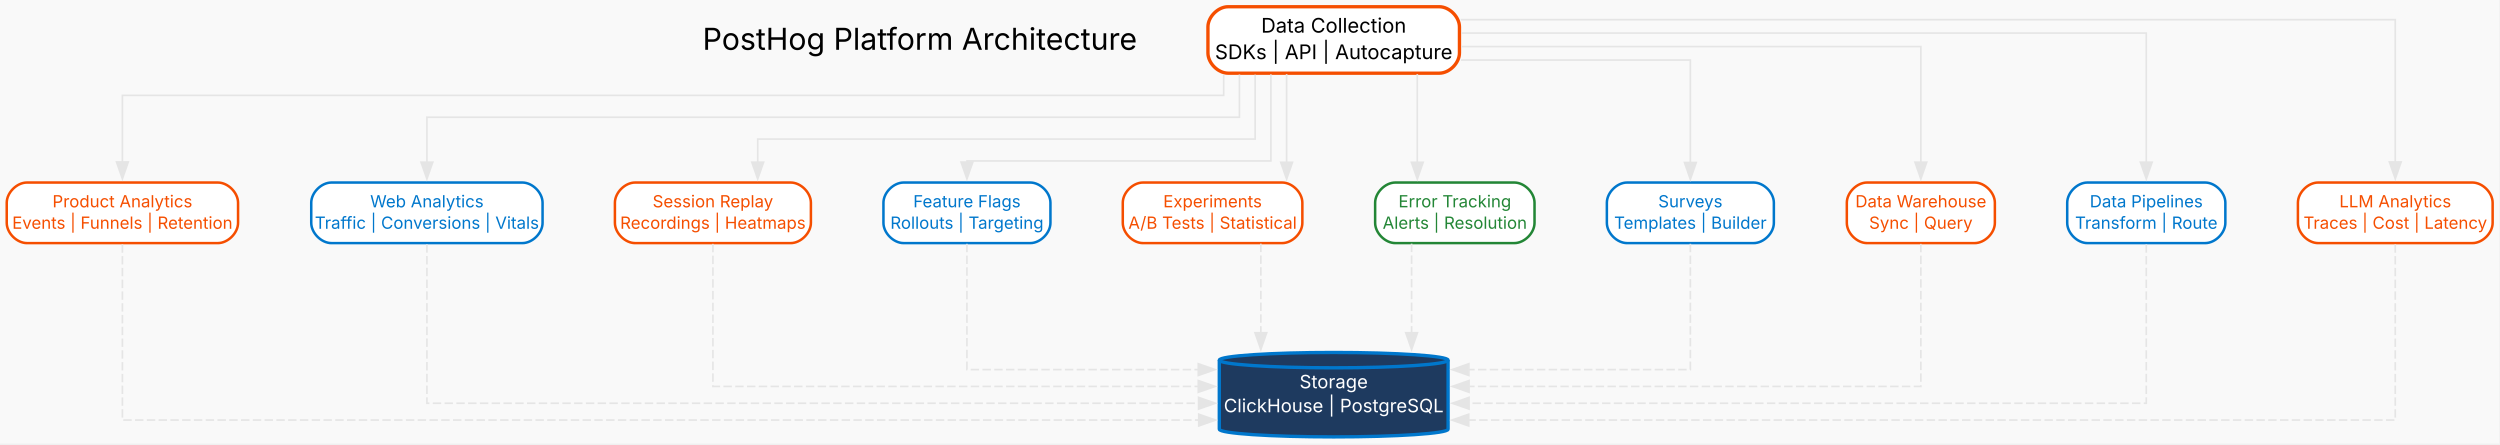
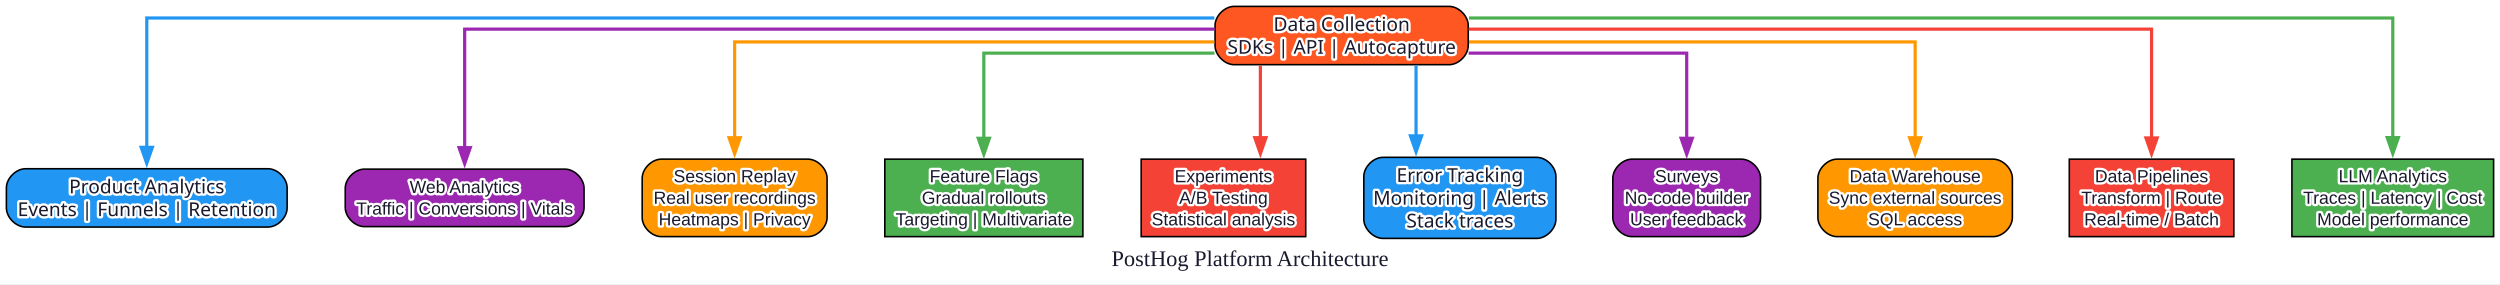
- <svg xmlns="http://www.w3.org/2000/svg" width="1486pt" height="264pt" viewBox="0.00 0.00 1486.00 264.00">
-   <g id="graph0" class="graph" transform="scale(1 1) rotate(0) translate(4 259.69)">
-     <polygon fill="#f9f9f9" stroke="none" points="-4,4 -4,-259.69 1481.62,-259.69 1481.62,4 -4,4" />
+ <svg xmlns="http://www.w3.org/2000/svg" width="1565pt" height="178pt" viewBox="0.00 0.00 1565.00 178.00">
+   <style>
+ 
+ text { paint-order: stroke; stroke: #ffffff; stroke-width: 3px; stroke-linejoin: round; fill: #1a1a2e; }
+ </style>
+   <g id="graph0" class="graph" transform="scale(1 1) rotate(0) translate(4 173.75)">
+     <polygon fill="white" stroke="none" points="-4,4 -4,-173.75 1561,-173.75 1561,4 -4,4" />
+     <text xml:space="preserve" text-anchor="middle" x="778.5" y="-7.2" font-family="Times New Roman,serif" font-size="14.00">PostHog Platform Architecture</text>
    <g id="node1" class="node">
-       <text xml:space="preserve" text-anchor="middle" x="542.75" y="-230.09" font-family="Inter" font-size="18.00" fill="#000000">PostHog Platform Architecture</text>
+       <path fill="#ff5722" stroke="black" d="M903.12,-169.75C903.12,-169.75 768.62,-169.75 768.62,-169.75 762.62,-169.75 756.62,-163.75 756.62,-157.75 756.62,-157.75 756.62,-145.25 756.62,-145.25 756.62,-139.25 762.62,-133.25 768.62,-133.25 768.62,-133.25 903.12,-133.25 903.12,-133.25 909.12,-133.25 915.12,-139.25 915.12,-145.25 915.12,-145.25 915.12,-157.75 915.12,-157.75 915.12,-163.75 909.12,-169.75 903.12,-169.75" />
+       <text xml:space="preserve" text-anchor="middle" x="835.88" y="-154.35" font-family="Arial Bold" font-size="12.00" fill="white">Data Collection</text>
+       <text xml:space="preserve" text-anchor="middle" x="835.88" y="-140.1" font-family="Arial Bold" font-size="12.00" fill="white">SDKs | API | Autocapture</text>
    </g>
    <g id="node2" class="node">
-       <path fill="#ffffff" stroke="#f54e00" stroke-width="2" d="M851.5,-255.69C851.5,-255.69 726,-255.69 726,-255.69 720,-255.69 714,-249.69 714,-243.69 714,-243.69 714,-228.19 714,-228.19 714,-222.19 720,-216.19 726,-216.19 726,-216.19 851.5,-216.19 851.5,-216.19 857.5,-216.19 863.5,-222.19 863.5,-228.19 863.5,-228.19 863.5,-243.69 863.5,-243.69 863.5,-249.69 857.5,-255.69 851.5,-255.69" />
-       <text xml:space="preserve" text-anchor="middle" x="788.75" y="-240.29" font-family="Inter" font-size="12.00" fill="#000000">Data Collection</text>
-       <text xml:space="preserve" text-anchor="middle" x="788.75" y="-224.54" font-family="Inter" font-size="12.00" fill="#000000">SDKs | API | Autocapture</text>
+       <path fill="#2196f3" stroke="black" d="M163.75,-68.12C163.75,-68.12 12,-68.12 12,-68.12 6,-68.12 0,-62.12 0,-56.12 0,-56.12 0,-43.62 0,-43.62 0,-37.62 6,-31.62 12,-31.62 12,-31.62 163.75,-31.62 163.75,-31.62 169.75,-31.62 175.75,-37.62 175.75,-43.62 175.75,-43.62 175.75,-56.12 175.75,-56.12 175.75,-62.12 169.75,-68.12 163.75,-68.12" />
+       <text xml:space="preserve" text-anchor="middle" x="87.88" y="-52.73" font-family="Arial Bold" font-size="12.00" fill="white">Product Analytics</text>
+       <text xml:space="preserve" text-anchor="middle" x="87.88" y="-38.48" font-family="Arial Bold" font-size="12.00" fill="white">Events | Funnels | Retention</text>
+     </g>
+     <g id="edge1" class="edge">
+       <path fill="none" stroke="#2196f3" stroke-width="2" d="M756.18,-162.5C563.44,-162.5 87.88,-162.5 87.88,-162.5 87.88,-162.5 87.88,-81.5 87.88,-81.5" />
+       <polygon fill="#2196f3" stroke="#2196f3" stroke-width="2" points="91.38,-81.5 87.88,-71.5 84.38,-81.5 91.38,-81.5" />
    </g>
    <g id="node3" class="node">
-       <path fill="#ffffff" stroke="#f54e00" stroke-width="1.5" d="M125.5,-151.19C125.5,-151.19 12,-151.19 12,-151.19 6,-151.19 0,-145.19 0,-139.19 0,-139.19 0,-127.19 0,-127.19 0,-121.19 6,-115.19 12,-115.19 12,-115.19 125.5,-115.19 125.5,-115.19 131.5,-115.19 137.5,-121.19 137.5,-127.19 137.5,-127.19 137.5,-139.19 137.5,-139.19 137.5,-145.19 131.5,-151.19 125.5,-151.19" />
-       <text xml:space="preserve" text-anchor="middle" x="68.75" y="-136.44" font-family="Inter" font-size="10.00" fill="#f54e00">Product Analytics</text>
-       <text xml:space="preserve" text-anchor="middle" x="68.75" y="-123.69" font-family="Inter" font-size="10.00" fill="#f54e00">Events | Funnels | Retention</text>
+       <path fill="#9c27b0" stroke="black" d="M349.62,-67.88C349.62,-67.88 224.12,-67.88 224.12,-67.88 218.12,-67.88 212.12,-61.88 212.12,-55.88 212.12,-55.88 212.12,-43.88 212.12,-43.88 212.12,-37.88 218.12,-31.88 224.12,-31.88 224.12,-31.88 349.62,-31.88 349.62,-31.88 355.62,-31.88 361.62,-37.88 361.62,-43.88 361.62,-43.88 361.62,-55.88 361.62,-55.88 361.62,-61.88 355.62,-67.88 349.62,-67.88" />
+       <text xml:space="preserve" text-anchor="middle" x="286.88" y="-52.92" font-family="Arial" font-size="11.00" fill="white">Web Analytics</text>
+       <text xml:space="preserve" text-anchor="middle" x="286.88" y="-39.42" font-family="Arial" font-size="11.00" fill="white">Traffic | Conversions | Vitals</text>
    </g>
-     <g id="edge1" class="edge">
-       <path fill="none" stroke="#e5e5e5" d="M723.35,-215.26C723.35,-208.65 723.35,-203 723.35,-203 723.35,-203 68.75,-203 68.75,-203 68.75,-203 68.75,-163.41 68.75,-163.41" />
-       <polygon fill="#e5e5e5" stroke="#e5e5e5" points="72.25,-163.41 68.75,-153.41 65.25,-163.41 72.25,-163.41" />
+     <g id="edge2" class="edge">
+       <path fill="none" stroke="#9c27b0" stroke-width="2" d="M756.34,-155.5C604.19,-155.5 286.88,-155.5 286.88,-155.5 286.88,-155.5 286.88,-81.3 286.88,-81.3" />
+       <polygon fill="#9c27b0" stroke="#9c27b0" stroke-width="2" points="290.38,-81.3 286.88,-71.3 283.38,-81.3 290.38,-81.3" />
    </g>
    <g id="node4" class="node">
-       <path fill="#ffffff" stroke="#0077cc" stroke-width="1.5" d="M306.5,-151.19C306.5,-151.19 193,-151.19 193,-151.19 187,-151.19 181,-145.19 181,-139.19 181,-139.19 181,-127.19 181,-127.19 181,-121.19 187,-115.19 193,-115.19 193,-115.19 306.5,-115.19 306.5,-115.19 312.5,-115.19 318.5,-121.19 318.5,-127.19 318.5,-127.19 318.5,-139.19 318.5,-139.19 318.5,-145.19 312.5,-151.19 306.5,-151.19" />
-       <text xml:space="preserve" text-anchor="middle" x="249.75" y="-136.44" font-family="Inter" font-size="10.00" fill="#0077cc">Web Analytics</text>
-       <text xml:space="preserve" text-anchor="middle" x="249.75" y="-123.69" font-family="Inter" font-size="10.00" fill="#0077cc">Traffic | Conversions | Vitals</text>
+       <path fill="#ff9800" stroke="black" d="M501.75,-74.12C501.75,-74.12 410,-74.12 410,-74.12 404,-74.12 398,-68.12 398,-62.12 398,-62.12 398,-37.62 398,-37.62 398,-31.62 404,-25.62 410,-25.62 410,-25.62 501.75,-25.62 501.75,-25.62 507.75,-25.62 513.75,-31.62 513.75,-37.62 513.75,-37.62 513.75,-62.12 513.75,-62.12 513.75,-68.12 507.75,-74.12 501.75,-74.12" />
+       <text xml:space="preserve" text-anchor="middle" x="455.88" y="-59.67" font-family="Arial" font-size="11.00" fill="white">Session Replay</text>
+       <text xml:space="preserve" text-anchor="middle" x="455.88" y="-46.17" font-family="Arial" font-size="11.00" fill="white">Real user recordings</text>
+       <text xml:space="preserve" text-anchor="middle" x="455.88" y="-32.67" font-family="Arial" font-size="11.00" fill="white">Heatmaps | Privacy</text>
    </g>
-     <g id="edge2" class="edge">
-       <path fill="none" stroke="#e5e5e5" d="M732.71,-215.39C732.71,-203.16 732.71,-190 732.71,-190 732.71,-190 249.75,-190 249.75,-190 249.75,-190 249.75,-163.3 249.75,-163.3" />
-       <polygon fill="#e5e5e5" stroke="#e5e5e5" points="253.25,-163.3 249.75,-153.3 246.25,-163.3 253.25,-163.3" />
+     <g id="edge3" class="edge">
+       <path fill="none" stroke="#ff9800" stroke-width="2" d="M756.21,-147.5C644.79,-147.5 455.88,-147.5 455.88,-147.5 455.88,-147.5 455.88,-87.54 455.88,-87.54" />
+       <polygon fill="#ff9800" stroke="#ff9800" stroke-width="2" points="459.38,-87.54 455.88,-77.54 452.38,-87.54 459.38,-87.54" />
    </g>
    <g id="node5" class="node">
-       <path fill="#ffffff" stroke="#f54e00" stroke-width="1.5" d="M466,-151.19C466,-151.19 373.5,-151.19 373.5,-151.19 367.5,-151.19 361.5,-145.19 361.5,-139.19 361.5,-139.19 361.5,-127.19 361.5,-127.19 361.5,-121.19 367.5,-115.19 373.5,-115.19 373.5,-115.19 466,-115.19 466,-115.19 472,-115.19 478,-121.19 478,-127.19 478,-127.19 478,-139.19 478,-139.19 478,-145.19 472,-151.19 466,-151.19" />
-       <text xml:space="preserve" text-anchor="middle" x="419.75" y="-136.44" font-family="Inter" font-size="10.00" fill="#f54e00">Session Replay</text>
-       <text xml:space="preserve" text-anchor="middle" x="419.75" y="-123.69" font-family="Inter" font-size="10.00" fill="#f54e00">Recordings | Heatmaps</text>
+       <polygon fill="#4caf50" stroke="black" points="673.88,-74.12 549.88,-74.12 549.88,-25.62 673.88,-25.62 673.88,-74.12" />
+       <text xml:space="preserve" text-anchor="middle" x="611.88" y="-59.67" font-family="Arial" font-size="11.00" fill="white">Feature Flags</text>
+       <text xml:space="preserve" text-anchor="middle" x="611.88" y="-46.17" font-family="Arial" font-size="11.00" fill="white">Gradual rollouts</text>
+       <text xml:space="preserve" text-anchor="middle" x="611.88" y="-32.67" font-family="Arial" font-size="11.00" fill="white">Targeting | Multivariate</text>
    </g>
-     <g id="edge3" class="edge">
-       <path fill="none" stroke="#e5e5e5" d="M742.06,-215.32C742.06,-198.33 742.06,-177 742.06,-177 742.06,-177 446.38,-177 446.38,-177 446.38,-177 446.38,-163.28 446.38,-163.28" />
-       <polygon fill="#e5e5e5" stroke="#e5e5e5" points="449.88,-163.28 446.38,-153.28 442.88,-163.28 449.88,-163.28" />
+     <g id="edge4" class="edge">
+       <path fill="none" stroke="#4caf50" stroke-width="2" d="M756.27,-140.5C691.89,-140.5 611.88,-140.5 611.88,-140.5 611.88,-140.5 611.88,-87.19 611.88,-87.19" />
+       <polygon fill="#4caf50" stroke="#4caf50" stroke-width="2" points="615.38,-87.19 611.88,-77.19 608.38,-87.19 615.38,-87.19" />
    </g>
    <g id="node6" class="node">
-       <path fill="#ffffff" stroke="#0077cc" stroke-width="1.5" d="M608.38,-151.19C608.38,-151.19 533.12,-151.19 533.12,-151.19 527.12,-151.19 521.12,-145.19 521.12,-139.19 521.12,-139.19 521.12,-127.19 521.12,-127.19 521.12,-121.19 527.12,-115.19 533.12,-115.19 533.12,-115.19 608.38,-115.19 608.38,-115.19 614.38,-115.19 620.38,-121.19 620.38,-127.19 620.38,-127.19 620.38,-139.19 620.38,-139.19 620.38,-145.19 614.38,-151.19 608.38,-151.19" />
-       <text xml:space="preserve" text-anchor="middle" x="570.75" y="-136.44" font-family="Inter" font-size="10.00" fill="#0077cc">Feature Flags</text>
-       <text xml:space="preserve" text-anchor="middle" x="570.75" y="-123.69" font-family="Inter" font-size="10.00" fill="#0077cc">Rollouts | Targeting</text>
+       <polygon fill="#f44336" stroke="black" points="813.38,-74.12 710.38,-74.12 710.38,-25.62 813.38,-25.62 813.38,-74.12" />
+       <text xml:space="preserve" text-anchor="middle" x="761.88" y="-59.67" font-family="Arial" font-size="11.00" fill="white">Experiments</text>
+       <text xml:space="preserve" text-anchor="middle" x="761.88" y="-46.17" font-family="Arial" font-size="11.00" fill="white">A/B Testing</text>
+       <text xml:space="preserve" text-anchor="middle" x="761.88" y="-32.67" font-family="Arial" font-size="11.00" fill="white">Statistical analysis</text>
    </g>
-     <g id="edge4" class="edge">
-       <path fill="none" stroke="#e5e5e5" d="M751.42,-215.52C751.42,-194.25 751.42,-164 751.42,-164 751.42,-164 570.75,-164 570.75,-164 570.75,-164 570.75,-162.78 570.75,-162.78" />
-       <polygon fill="#e5e5e5" stroke="#e5e5e5" points="574.25,-163.34 570.75,-153.34 567.25,-163.34 574.25,-163.34" />
+     <g id="edge5" class="edge">
+       <path fill="none" stroke="#f44336" stroke-width="2" d="M785,-132.86C785,-132.86 785,-87.56 785,-87.56" />
+       <polygon fill="#f44336" stroke="#f44336" stroke-width="2" points="788.5,-87.56 785,-77.56 781.5,-87.56 788.5,-87.56" />
    </g>
    <g id="node7" class="node">
-       <path fill="#ffffff" stroke="#f54e00" stroke-width="1.5" d="M758.12,-151.19C758.12,-151.19 675.38,-151.19 675.38,-151.19 669.38,-151.19 663.38,-145.19 663.38,-139.19 663.38,-139.19 663.38,-127.19 663.38,-127.19 663.38,-121.19 669.38,-115.19 675.38,-115.19 675.38,-115.19 758.12,-115.19 758.12,-115.19 764.12,-115.19 770.12,-121.19 770.12,-127.19 770.12,-127.19 770.12,-139.19 770.12,-139.19 770.12,-145.19 764.12,-151.19 758.12,-151.19" />
-       <text xml:space="preserve" text-anchor="middle" x="716.75" y="-136.44" font-family="Inter" font-size="10.00" fill="#f54e00">Experiments</text>
-       <text xml:space="preserve" text-anchor="middle" x="716.75" y="-123.69" font-family="Inter" font-size="10.00" fill="#f54e00">A/B Tests | Statistical</text>
+       <path fill="#2196f3" stroke="black" d="M958,-75.25C958,-75.25 861.75,-75.25 861.75,-75.25 855.75,-75.25 849.75,-69.25 849.75,-63.25 849.75,-63.25 849.75,-36.5 849.75,-36.5 849.75,-30.5 855.75,-24.5 861.75,-24.5 861.75,-24.5 958,-24.5 958,-24.5 964,-24.5 970,-30.5 970,-36.5 970,-36.5 970,-63.25 970,-63.25 970,-69.25 964,-75.25 958,-75.25" />
+       <text xml:space="preserve" text-anchor="middle" x="909.88" y="-59.85" font-family="Arial Bold" font-size="12.00" fill="white">Error Tracking</text>
+       <text xml:space="preserve" text-anchor="middle" x="909.88" y="-45.6" font-family="Arial Bold" font-size="12.00" fill="white">Monitoring | Alerts</text>
+       <text xml:space="preserve" text-anchor="middle" x="909.88" y="-31.35" font-family="Arial Bold" font-size="12.00" fill="white">Stack traces</text>
    </g>
-     <g id="edge5" class="edge">
-       <path fill="none" stroke="#e5e5e5" d="M760.77,-215.64C760.77,-215.64 760.77,-163.23 760.77,-163.23" />
-       <polygon fill="#e5e5e5" stroke="#e5e5e5" points="764.27,-163.23 760.77,-153.23 757.27,-163.23 764.27,-163.23" />
+     <g id="edge6" class="edge">
+       <path fill="none" stroke="#2196f3" stroke-width="2" d="M882.44,-132.86C882.44,-132.86 882.44,-88.69 882.44,-88.69" />
+       <polygon fill="#2196f3" stroke="#2196f3" stroke-width="2" points="885.94,-88.69 882.44,-78.69 878.94,-88.69 885.94,-88.69" />
    </g>
    <g id="node8" class="node">
-       <path fill="#ffffff" stroke="#238636" stroke-width="1.5" d="M896.12,-151.19C896.12,-151.19 825.38,-151.19 825.38,-151.19 819.38,-151.19 813.38,-145.19 813.38,-139.19 813.38,-139.19 813.38,-127.19 813.38,-127.19 813.38,-121.19 819.38,-115.19 825.38,-115.19 825.38,-115.19 896.12,-115.19 896.12,-115.19 902.12,-115.19 908.12,-121.19 908.12,-127.19 908.12,-127.19 908.12,-139.19 908.12,-139.19 908.12,-145.19 902.12,-151.19 896.12,-151.19" />
-       <text xml:space="preserve" text-anchor="middle" x="860.75" y="-136.44" font-family="Inter" font-size="10.00" fill="#238636">Error Tracking</text>
-       <text xml:space="preserve" text-anchor="middle" x="860.75" y="-123.69" font-family="Inter" font-size="10.00" fill="#238636">Alerts | Resolution</text>
+       <path fill="#9c27b0" stroke="black" d="M1086.12,-74.12C1086.12,-74.12 1017.62,-74.12 1017.62,-74.12 1011.62,-74.12 1005.62,-68.12 1005.62,-62.12 1005.62,-62.12 1005.62,-37.62 1005.62,-37.62 1005.62,-31.62 1011.62,-25.62 1017.62,-25.62 1017.62,-25.62 1086.12,-25.62 1086.12,-25.62 1092.12,-25.62 1098.12,-31.62 1098.12,-37.62 1098.12,-37.62 1098.12,-62.12 1098.12,-62.12 1098.12,-68.12 1092.12,-74.12 1086.12,-74.12" />
+       <text xml:space="preserve" text-anchor="middle" x="1051.88" y="-59.67" font-family="Arial" font-size="11.00" fill="white">Surveys</text>
+       <text xml:space="preserve" text-anchor="middle" x="1051.88" y="-46.17" font-family="Arial" font-size="11.00" fill="white">No-code builder</text>
+       <text xml:space="preserve" text-anchor="middle" x="1051.88" y="-32.67" font-family="Arial" font-size="11.00" fill="white">User feedback</text>
    </g>
-     <g id="edge6" class="edge">
-       <path fill="none" stroke="#e5e5e5" d="M838.44,-215.64C838.44,-215.64 838.44,-163.23 838.44,-163.23" />
-       <polygon fill="#e5e5e5" stroke="#e5e5e5" points="841.94,-163.23 838.44,-153.23 834.94,-163.23 841.94,-163.23" />
+     <g id="edge7" class="edge">
+       <path fill="none" stroke="#9c27b0" stroke-width="2" d="M915.39,-140.5C976.97,-140.5 1051.88,-140.5 1051.88,-140.5 1051.88,-140.5 1051.88,-87.19 1051.88,-87.19" />
+       <polygon fill="#9c27b0" stroke="#9c27b0" stroke-width="2" points="1055.38,-87.19 1051.88,-77.19 1048.38,-87.19 1055.38,-87.19" />
    </g>
    <g id="node9" class="node">
-       <path fill="#ffffff" stroke="#0077cc" stroke-width="1.5" d="M1038.38,-151.19C1038.38,-151.19 963.12,-151.19 963.12,-151.19 957.12,-151.19 951.12,-145.19 951.12,-139.19 951.12,-139.19 951.12,-127.19 951.12,-127.19 951.12,-121.19 957.12,-115.19 963.12,-115.19 963.12,-115.19 1038.38,-115.19 1038.38,-115.19 1044.38,-115.19 1050.38,-121.19 1050.38,-127.19 1050.38,-127.19 1050.38,-139.19 1050.38,-139.19 1050.38,-145.19 1044.38,-151.19 1038.38,-151.19" />
-       <text xml:space="preserve" text-anchor="middle" x="1000.75" y="-136.44" font-family="Inter" font-size="10.00" fill="#0077cc">Surveys</text>
-       <text xml:space="preserve" text-anchor="middle" x="1000.75" y="-123.69" font-family="Inter" font-size="10.00" fill="#0077cc">Templates | Builder</text>
+       <path fill="#ff9800" stroke="black" d="M1243.75,-74.12C1243.75,-74.12 1146,-74.12 1146,-74.12 1140,-74.12 1134,-68.12 1134,-62.12 1134,-62.12 1134,-37.62 1134,-37.62 1134,-31.62 1140,-25.62 1146,-25.62 1146,-25.62 1243.75,-25.62 1243.75,-25.62 1249.75,-25.62 1255.75,-31.62 1255.75,-37.62 1255.75,-37.62 1255.75,-62.12 1255.75,-62.12 1255.75,-68.12 1249.75,-74.12 1243.75,-74.12" />
+       <text xml:space="preserve" text-anchor="middle" x="1194.88" y="-59.67" font-family="Arial" font-size="11.00" fill="white">Data Warehouse</text>
+       <text xml:space="preserve" text-anchor="middle" x="1194.88" y="-46.17" font-family="Arial" font-size="11.00" fill="white">Sync external sources</text>
+       <text xml:space="preserve" text-anchor="middle" x="1194.88" y="-32.67" font-family="Arial" font-size="11.00" fill="white">SQL access</text>
    </g>
-     <g id="edge7" class="edge">
-       <path fill="none" stroke="#e5e5e5" d="M864.39,-224C925.27,-224 1000.75,-224 1000.75,-224 1000.75,-224 1000.75,-163.08 1000.75,-163.08" />
-       <polygon fill="#e5e5e5" stroke="#e5e5e5" points="1004.25,-163.08 1000.75,-153.08 997.25,-163.08 1004.25,-163.08" />
+     <g id="edge8" class="edge">
+       <path fill="none" stroke="#ff9800" stroke-width="2" d="M915.55,-147.5C1021.31,-147.5 1194.88,-147.5 1194.88,-147.5 1194.88,-147.5 1194.88,-87.54 1194.88,-87.54" />
+       <polygon fill="#ff9800" stroke="#ff9800" stroke-width="2" points="1198.38,-87.54 1194.88,-77.54 1191.38,-87.54 1198.38,-87.54" />
    </g>
    <g id="node10" class="node">
-       <path fill="#ffffff" stroke="#f54e00" stroke-width="1.5" d="M1169.75,-151.19C1169.75,-151.19 1105.75,-151.19 1105.75,-151.19 1099.75,-151.19 1093.75,-145.19 1093.75,-139.19 1093.75,-139.19 1093.75,-127.19 1093.75,-127.19 1093.75,-121.19 1099.75,-115.19 1105.75,-115.19 1105.75,-115.19 1169.75,-115.19 1169.75,-115.19 1175.75,-115.19 1181.75,-121.19 1181.75,-127.19 1181.75,-127.19 1181.75,-139.19 1181.75,-139.19 1181.75,-145.19 1175.75,-151.19 1169.75,-151.19" />
-       <text xml:space="preserve" text-anchor="middle" x="1137.75" y="-136.44" font-family="Inter" font-size="10.00" fill="#f54e00">Data Warehouse</text>
-       <text xml:space="preserve" text-anchor="middle" x="1137.75" y="-123.69" font-family="Inter" font-size="10.00" fill="#f54e00">Sync | Query</text>
+       <polygon fill="#f44336" stroke="black" points="1394.38,-74.12 1291.38,-74.12 1291.38,-25.62 1394.38,-25.62 1394.38,-74.12" />
+       <text xml:space="preserve" text-anchor="middle" x="1342.88" y="-59.67" font-family="Arial" font-size="11.00" fill="white">Data Pipelines</text>
+       <text xml:space="preserve" text-anchor="middle" x="1342.88" y="-46.17" font-family="Arial" font-size="11.00" fill="white">Transform | Route</text>
+       <text xml:space="preserve" text-anchor="middle" x="1342.88" y="-32.67" font-family="Arial" font-size="11.00" fill="white">Real-time / Batch</text>
    </g>
-     <g id="edge8" class="edge">
-       <path fill="none" stroke="#e5e5e5" d="M864.48,-232C967.12,-232 1137.75,-232 1137.75,-232 1137.75,-232 1137.75,-163.29 1137.75,-163.29" />
-       <polygon fill="#e5e5e5" stroke="#e5e5e5" points="1141.25,-163.29 1137.75,-153.29 1134.25,-163.29 1141.25,-163.29" />
+     <g id="edge9" class="edge">
+       <path fill="none" stroke="#f44336" stroke-width="2" d="M915.37,-155.5C1058.06,-155.5 1342.88,-155.5 1342.88,-155.5 1342.88,-155.5 1342.88,-87.4 1342.88,-87.4" />
+       <polygon fill="#f44336" stroke="#f44336" stroke-width="2" points="1346.38,-87.4 1342.88,-77.4 1339.38,-87.4 1346.38,-87.4" />
    </g>
    <g id="node11" class="node">
-       <path fill="#ffffff" stroke="#0077cc" stroke-width="1.5" d="M1306.75,-151.19C1306.75,-151.19 1236.75,-151.19 1236.75,-151.19 1230.75,-151.19 1224.75,-145.19 1224.75,-139.19 1224.75,-139.19 1224.75,-127.19 1224.75,-127.19 1224.75,-121.19 1230.75,-115.19 1236.75,-115.19 1236.75,-115.19 1306.75,-115.19 1306.75,-115.19 1312.75,-115.19 1318.75,-121.19 1318.75,-127.19 1318.75,-127.19 1318.75,-139.19 1318.75,-139.19 1318.75,-145.19 1312.75,-151.19 1306.75,-151.19" />
-       <text xml:space="preserve" text-anchor="middle" x="1271.75" y="-136.44" font-family="Inter" font-size="10.00" fill="#0077cc">Data Pipelines</text>
-       <text xml:space="preserve" text-anchor="middle" x="1271.75" y="-123.69" font-family="Inter" font-size="10.00" fill="#0077cc">Transform | Route</text>
-     </g>
-     <g id="edge9" class="edge">
-       <path fill="none" stroke="#e5e5e5" d="M864.48,-240C1000.42,-240 1271.75,-240 1271.75,-240 1271.75,-240 1271.75,-163.31 1271.75,-163.31" />
-       <polygon fill="#e5e5e5" stroke="#e5e5e5" points="1275.25,-163.31 1271.75,-153.31 1268.25,-163.31 1275.25,-163.31" />
-     </g>
-     <g id="node12" class="node">
-       <path fill="#ffffff" stroke="#f54e00" stroke-width="1.5" d="M1465.62,-151.19C1465.62,-151.19 1373.88,-151.19 1373.88,-151.19 1367.88,-151.19 1361.88,-145.19 1361.88,-139.19 1361.88,-139.19 1361.88,-127.19 1361.88,-127.19 1361.88,-121.19 1367.88,-115.19 1373.88,-115.19 1373.88,-115.19 1465.62,-115.19 1465.62,-115.19 1471.62,-115.19 1477.62,-121.19 1477.62,-127.19 1477.62,-127.19 1477.62,-139.19 1477.62,-139.19 1477.62,-145.19 1471.62,-151.19 1465.62,-151.19" />
-       <text xml:space="preserve" text-anchor="middle" x="1419.75" y="-136.44" font-family="Inter" font-size="10.00" fill="#f54e00">LLM Analytics</text>
-       <text xml:space="preserve" text-anchor="middle" x="1419.75" y="-123.69" font-family="Inter" font-size="10.00" fill="#f54e00">Traces | Cost | Latency</text>
+       <polygon fill="#4caf50" stroke="black" points="1557,-74.12 1430.75,-74.12 1430.75,-25.62 1557,-25.62 1557,-74.12" />
+       <text xml:space="preserve" text-anchor="middle" x="1493.88" y="-59.67" font-family="Arial" font-size="11.00" fill="white">LLM Analytics</text>
+       <text xml:space="preserve" text-anchor="middle" x="1493.88" y="-46.17" font-family="Arial" font-size="11.00" fill="white">Traces | Latency | Cost</text>
+       <text xml:space="preserve" text-anchor="middle" x="1493.88" y="-32.67" font-family="Arial" font-size="11.00" fill="white">Model performance</text>
    </g>
    <g id="edge10" class="edge">
-       <path fill="none" stroke="#e5e5e5" d="M864.24,-248C1031.72,-248 1419.75,-248 1419.75,-248 1419.75,-248 1419.75,-163.4 1419.75,-163.4" />
-       <polygon fill="#e5e5e5" stroke="#e5e5e5" points="1423.25,-163.4 1419.75,-153.4 1416.25,-163.4 1423.25,-163.4" />
-     </g>
-     <g id="node13" class="node">
-       <path fill="#1e3a5f" stroke="#0077cc" stroke-width="2" d="M856.75,-45.62C856.75,-48.14 826.27,-50.19 788.75,-50.19 751.23,-50.19 720.75,-48.14 720.75,-45.62 720.75,-45.62 720.75,-4.56 720.75,-4.56 720.75,-2.04 751.23,0 788.75,0 826.27,0 856.75,-2.04 856.75,-4.56 856.75,-4.56 856.75,-45.62 856.75,-45.62" />
-       <path fill="none" stroke="#0077cc" stroke-width="2" d="M856.75,-45.62C856.75,-43.11 826.27,-41.06 788.75,-41.06 751.23,-41.06 720.75,-43.11 720.75,-45.62" />
-       <text xml:space="preserve" text-anchor="middle" x="788.75" y="-28.89" font-family="Inter" font-size="11.00" fill="white">Storage</text>
-       <text xml:space="preserve" text-anchor="middle" x="788.75" y="-14.64" font-family="Inter" font-size="11.00" fill="white">ClickHouse | PostgreSQL</text>
-     </g>
-     <g id="edge11" class="edge">
-       <path fill="none" stroke="#e5e5e5" stroke-dasharray="5,2" d="M68.75,-114.48C68.75,-80.02 68.75,-10 68.75,-10 68.75,-10 708.53,-10 708.53,-10" />
-       <polygon fill="#e5e5e5" stroke="#e5e5e5" points="708.53,-13.5 718.53,-10 708.53,-6.5 708.53,-13.5" />
-     </g>
-     <g id="edge12" class="edge">
-       <path fill="none" stroke="#e5e5e5" stroke-dasharray="5,2" d="M249.75,-114.5C249.75,-82.35 249.75,-20 249.75,-20 249.75,-20 708.42,-20 708.42,-20" />
-       <polygon fill="#e5e5e5" stroke="#e5e5e5" points="708.42,-23.5 718.42,-20 708.42,-16.5 708.42,-23.5" />
-     </g>
-     <g id="edge13" class="edge">
-       <path fill="none" stroke="#e5e5e5" stroke-dasharray="5,2" d="M419.75,-114.74C419.75,-85.06 419.75,-30 419.75,-30 419.75,-30 708.26,-30 708.26,-30" />
-       <polygon fill="#e5e5e5" stroke="#e5e5e5" points="708.26,-33.5 718.26,-30 708.26,-26.5 708.26,-33.5" />
-     </g>
-     <g id="edge14" class="edge">
-       <path fill="none" stroke="#e5e5e5" stroke-dasharray="5,2" d="M570.75,-114.78C570.75,-87.62 570.75,-40 570.75,-40 570.75,-40 708.26,-40 708.26,-40" />
-       <polygon fill="#e5e5e5" stroke="#e5e5e5" points="708.26,-43.5 718.26,-40 708.26,-36.5 708.26,-43.5" />
-     </g>
-     <g id="edge15" class="edge">
-       <path fill="none" stroke="#e5e5e5" stroke-dasharray="5,2" d="M745.44,-114.85C745.44,-114.85 745.44,-61.94 745.44,-61.94" />
-       <polygon fill="#e5e5e5" stroke="#e5e5e5" points="748.94,-61.94 745.44,-51.94 741.94,-61.94 748.94,-61.94" />
-     </g>
-     <g id="edge16" class="edge">
-       <path fill="none" stroke="#e5e5e5" stroke-dasharray="5,2" d="M835.06,-114.85C835.06,-114.85 835.06,-61.94 835.06,-61.94" />
-       <polygon fill="#e5e5e5" stroke="#e5e5e5" points="838.56,-61.94 835.06,-51.94 831.56,-61.94 838.56,-61.94" />
-     </g>
-     <g id="edge17" class="edge">
-       <path fill="none" stroke="#e5e5e5" stroke-dasharray="5,2" d="M1000.75,-114.78C1000.75,-87.62 1000.75,-40 1000.75,-40 1000.75,-40 869.09,-40 869.09,-40" />
-       <polygon fill="#e5e5e5" stroke="#e5e5e5" points="869.09,-36.5 859.09,-40 869.09,-43.5 869.09,-36.5" />
-     </g>
-     <g id="edge18" class="edge">
-       <path fill="none" stroke="#e5e5e5" stroke-dasharray="5,2" d="M1137.75,-114.74C1137.75,-85.06 1137.75,-30 1137.75,-30 1137.75,-30 869.21,-30 869.21,-30" />
-       <polygon fill="#e5e5e5" stroke="#e5e5e5" points="869.21,-26.5 859.21,-30 869.21,-33.5 869.21,-26.5" />
-     </g>
-     <g id="edge19" class="edge">
-       <path fill="none" stroke="#e5e5e5" stroke-dasharray="5,2" d="M1271.75,-114.5C1271.75,-82.35 1271.75,-20 1271.75,-20 1271.75,-20 869.21,-20 869.21,-20" />
-       <polygon fill="#e5e5e5" stroke="#e5e5e5" points="869.21,-16.5 859.21,-20 869.21,-23.5 869.21,-16.5" />
-     </g>
-     <g id="edge20" class="edge">
-       <path fill="none" stroke="#e5e5e5" stroke-dasharray="5,2" d="M1419.75,-114.48C1419.75,-80.02 1419.75,-10 1419.75,-10 1419.75,-10 868.99,-10 868.99,-10" />
-       <polygon fill="#e5e5e5" stroke="#e5e5e5" points="868.99,-6.5 858.99,-10 868.99,-13.5 868.99,-6.5" />
+       <path fill="none" stroke="#4caf50" stroke-width="2" d="M915.57,-162.5C1090.76,-162.5 1493.88,-162.5 1493.88,-162.5 1493.88,-162.5 1493.88,-87.62 1493.88,-87.62" />
+       <polygon fill="#4caf50" stroke="#4caf50" stroke-width="2" points="1497.38,-87.62 1493.88,-77.62 1490.38,-87.62 1497.38,-87.62" />
    </g>
  </g>
</svg>
